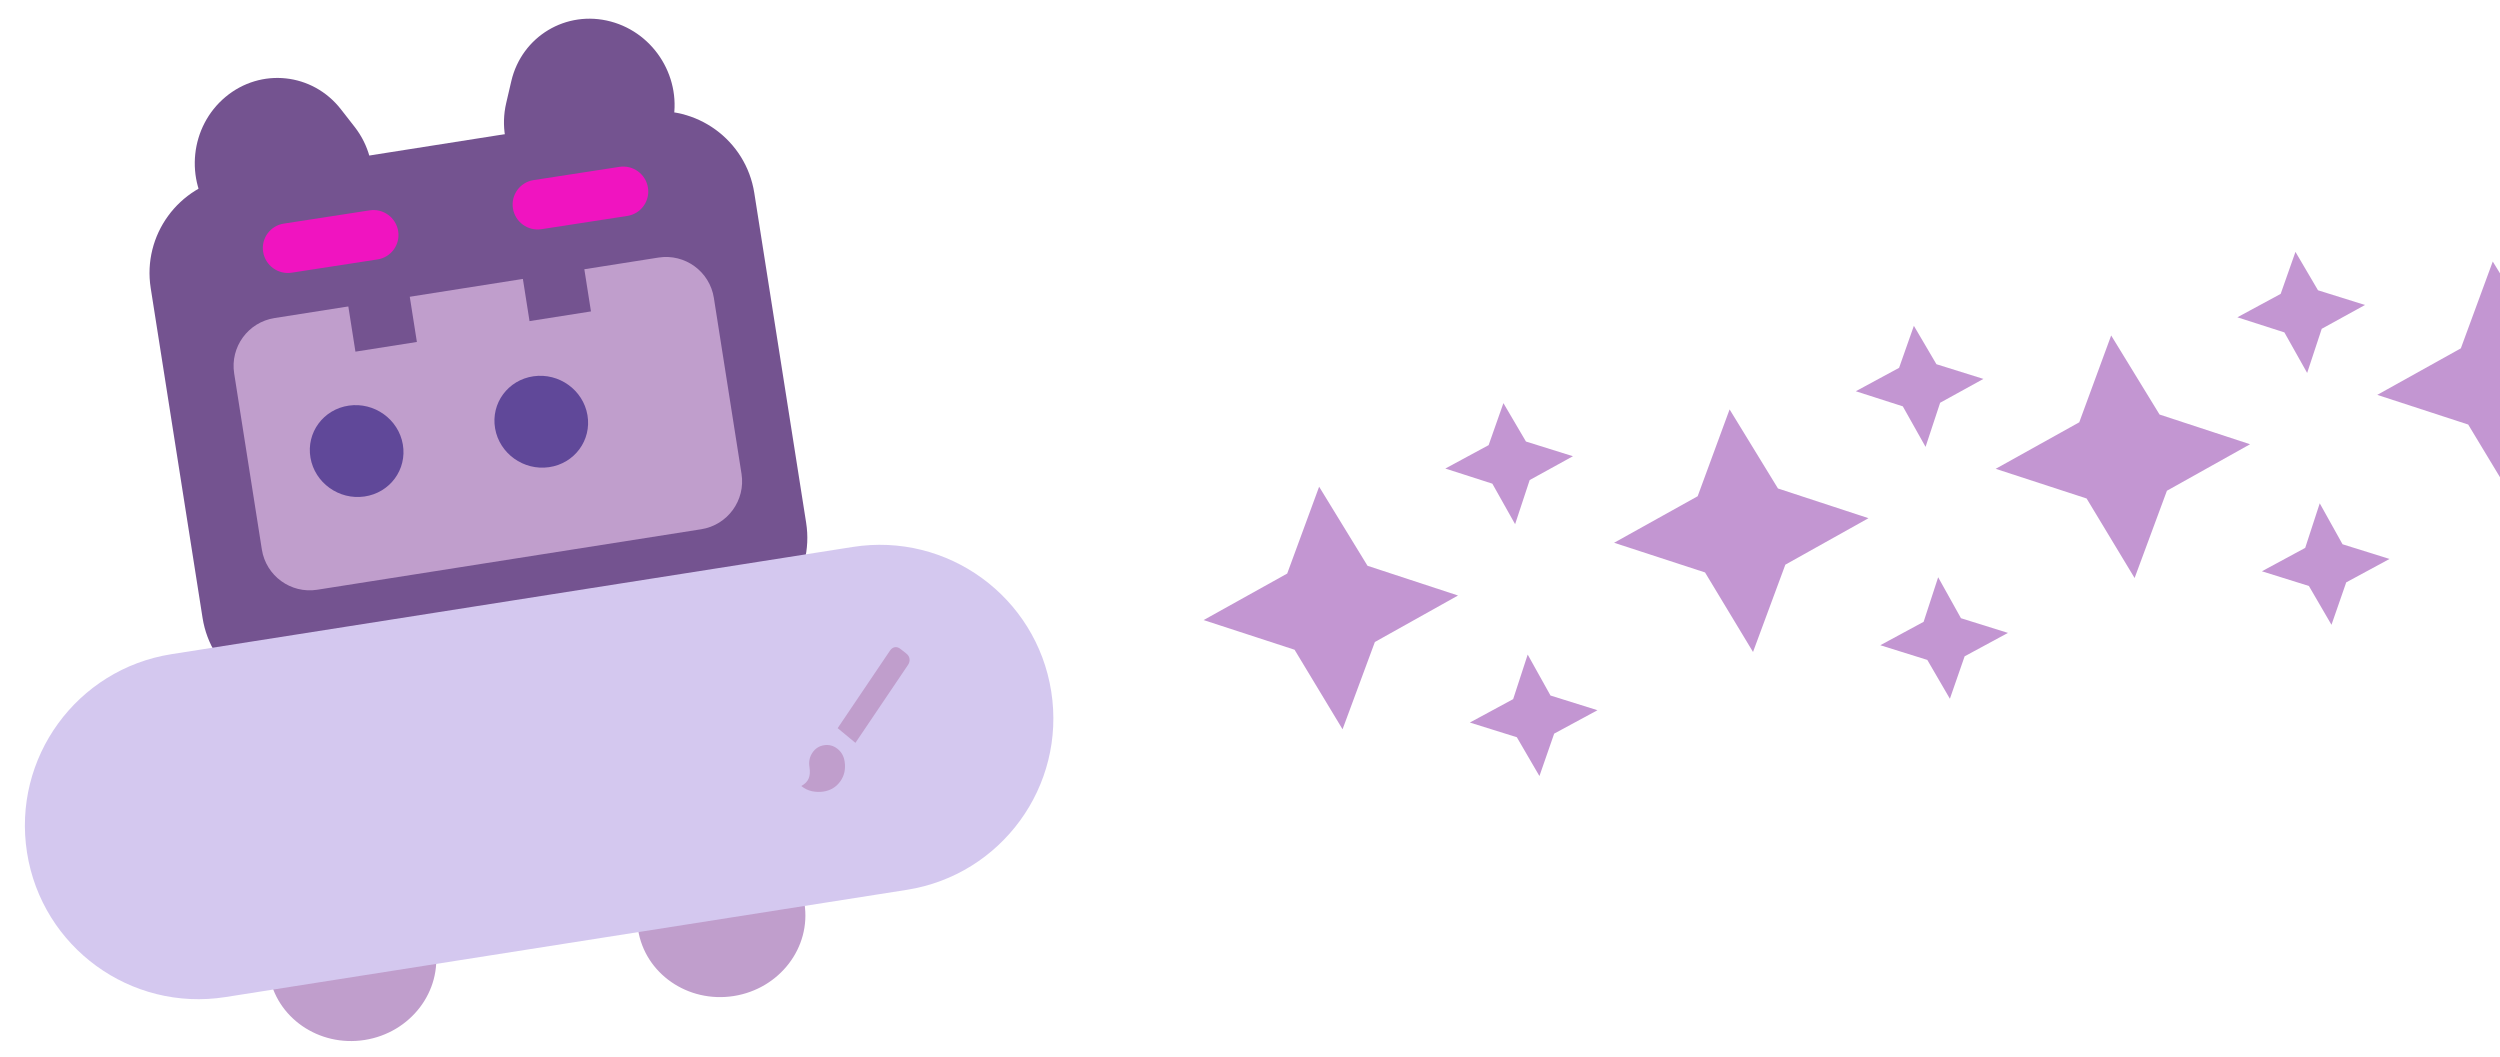
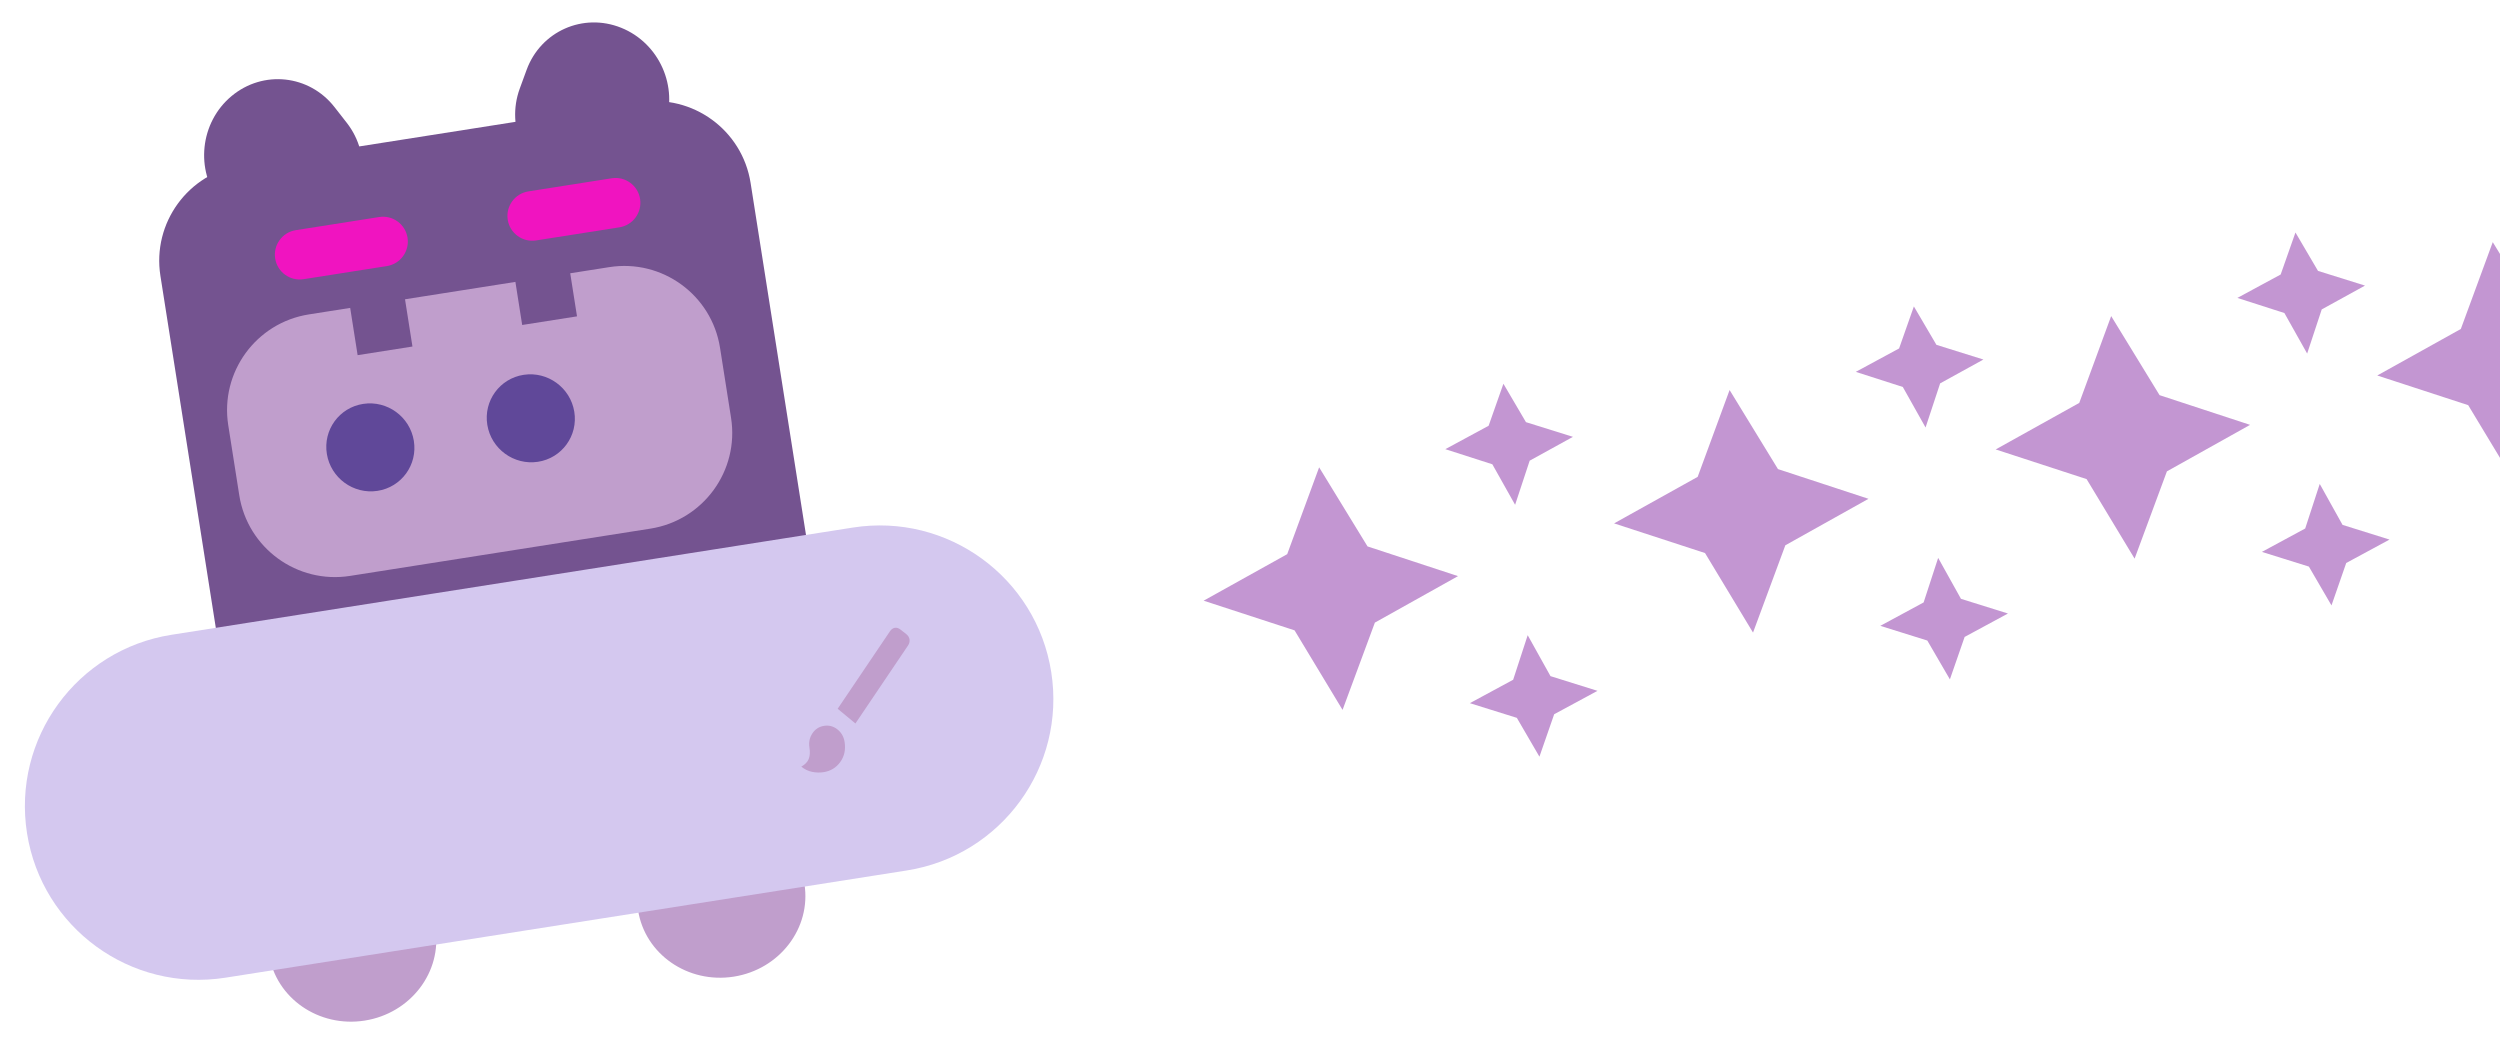
- <svg xmlns="http://www.w3.org/2000/svg" width="258" height="109" viewBox="0 0 258 109" fill="none">
-   <mask id="mask0_317_361" style="mask-type:alpha" maskUnits="userSpaceOnUse" x="120" y="39" width="48" height="47">
-     <rect x="120.401" y="43.24" width="43.209" height="42.134" transform="rotate(-5.51708 120.401 43.2402)" fill="#D9D9D9" />
+ <svg xmlns="http://www.w3.org/2000/svg" width="258" height="107" viewBox="0 0 258 107" fill="none">
+   <mask id="mask0_315_325" style="mask-type:alpha" maskUnits="userSpaceOnUse" x="120" y="37" width="48" height="47">
+     <rect x="120.401" y="41.24" width="43.209" height="42.134" transform="rotate(-5.51708 120.401 41.2402)" fill="#D9D9D9" />
  </mask>
-   <g mask="url(#mask0_317_361)">
-     <path d="M156.359 54.096L154.01 49.914L149.157 48.354L153.626 45.938L155.152 41.602L157.479 45.566L162.328 47.082L157.863 49.541L156.359 54.096ZM158.869 80.089L156.538 76.082L151.689 74.566L156.158 72.15L157.658 67.552L160.011 71.778L164.86 73.294L160.391 75.71L158.869 80.089ZM138.552 75.261L133.599 67.053L124.214 63.991L132.839 59.19L136.134 50.229L141.128 58.389L150.467 61.456L141.887 66.253L138.552 75.261Z" fill="#C396D2" />
+   <g mask="url(#mask0_315_325)">
+     <path d="M156.359 52.096L154.01 47.914L149.157 46.354L153.626 43.938L155.152 39.602L157.479 43.566L162.328 45.082L157.863 47.541L156.359 52.096ZM158.869 78.089L156.538 74.082L151.689 72.566L156.158 70.15L157.658 65.552L160.011 69.778L164.86 71.294L160.391 73.71L158.869 78.089ZM138.552 73.261L133.599 65.053L124.214 61.991L132.839 57.19L136.134 48.229L141.128 56.389L150.467 59.456L141.887 64.253L138.552 73.261Z" fill="#C396D2" />
  </g>
-   <mask id="mask1_317_361" style="mask-type:alpha" maskUnits="userSpaceOnUse" x="162" y="31" width="48" height="47">
-     <rect x="162.761" y="35.262" width="43.209" height="42.134" transform="rotate(-5.51708 162.761 35.2617)" fill="#D9D9D9" />
+   <mask id="mask1_315_325" style="mask-type:alpha" maskUnits="userSpaceOnUse" x="162" y="29" width="48" height="47">
+     <rect x="162.761" y="33.262" width="43.209" height="42.134" transform="rotate(-5.51708 162.761 33.2617)" fill="#D9D9D9" />
  </mask>
-   <g mask="url(#mask1_317_361)">
-     <path d="M198.718 46.118L196.37 41.935L191.517 40.376L195.986 37.96L197.512 33.623L199.839 37.587L204.688 39.103L200.223 41.563L198.718 46.118ZM201.229 72.111L198.898 68.103L194.048 66.587L198.518 64.171L200.018 59.573L202.371 63.799L207.22 65.315L202.75 67.731L201.229 72.111ZM180.912 67.283L175.959 59.075L166.574 56.013L175.199 51.211L178.494 42.251L183.487 50.411L192.827 53.477L184.247 58.274L180.912 67.283Z" fill="#C396D2" />
+   <g mask="url(#mask1_315_325)">
+     <path d="M198.718 44.118L196.37 39.935L191.517 38.376L195.986 35.96L197.512 31.623L199.839 35.587L204.688 37.103L200.223 39.563L198.718 44.118ZM201.229 70.111L198.898 66.103L194.048 64.587L198.518 62.171L200.018 57.573L202.371 61.799L207.22 63.315L202.75 65.731L201.229 70.111ZM180.912 65.283L175.959 57.075L166.574 54.013L175.199 49.211L178.494 40.251L183.487 48.411L192.827 51.477L184.247 56.274L180.912 65.283Z" fill="#C396D2" />
  </g>
-   <mask id="mask2_317_361" style="mask-type:alpha" maskUnits="userSpaceOnUse" x="202" y="23" width="48" height="47">
-     <rect x="202.14" y="27.631" width="43.209" height="42.134" transform="rotate(-5.51708 202.14 27.6309)" fill="#D9D9D9" />
+   <mask id="mask2_315_325" style="mask-type:alpha" maskUnits="userSpaceOnUse" x="202" y="21" width="48" height="47">
+     <rect x="202.14" y="25.631" width="43.209" height="42.134" transform="rotate(-5.51708 202.14 25.6309)" fill="#D9D9D9" />
  </mask>
-   <g mask="url(#mask2_317_361)">
-     <path d="M238.098 38.487L235.749 34.304L230.896 32.745L235.365 30.329L236.891 25.993L239.218 29.957L244.067 31.473L239.602 33.932L238.098 38.487ZM240.609 64.48L238.277 60.472L233.428 58.956L237.897 56.541L239.397 51.942L241.75 56.168L246.599 57.684L242.13 60.1L240.609 64.48ZM220.291 59.652L215.338 51.444L205.954 48.382L214.579 43.581L217.873 34.62L222.867 42.78L232.207 45.846L223.626 50.644L220.291 59.652Z" fill="#C396D2" />
+   <g mask="url(#mask2_315_325)">
+     <path d="M238.098 36.487L235.749 32.304L230.896 30.745L235.365 28.329L236.891 23.993L239.218 27.957L244.067 29.473L239.602 31.932L238.098 36.487ZM240.609 62.48L238.277 58.472L233.428 56.956L237.897 54.541L239.397 49.942L241.75 54.168L246.599 55.684L242.13 58.1L240.609 62.48ZM220.291 57.652L215.338 49.444L205.954 46.382L214.579 41.581L217.873 32.62L222.867 40.78L232.207 43.846L223.626 48.644L220.291 57.652Z" fill="#C396D2" />
  </g>
-   <mask id="mask3_317_361" style="mask-type:alpha" maskUnits="userSpaceOnUse" x="241" y="15" width="48" height="47">
-     <rect x="241.52" y="20" width="43.209" height="42.134" transform="rotate(-5.51708 241.52 20)" fill="#D9D9D9" />
+   <mask id="mask3_315_325" style="mask-type:alpha" maskUnits="userSpaceOnUse" x="241" y="13" width="48" height="47">
+     <rect x="241.52" y="18" width="43.209" height="42.134" transform="rotate(-5.51708 241.52 18)" fill="#D9D9D9" />
  </mask>
-   <g mask="url(#mask3_317_361)">
-     <path d="M277.477 30.856L275.129 26.673L270.275 25.114L274.745 22.698L276.27 18.362L278.598 22.326L283.447 23.842L278.982 26.301L277.477 30.856ZM279.988 56.849L277.656 52.841L272.807 51.326L277.277 48.91L278.777 44.311L281.129 48.538L285.979 50.053L281.509 52.469L279.988 56.849ZM259.671 52.021L254.718 43.813L245.333 40.751L253.958 35.95L257.253 26.989L262.246 35.149L271.586 38.215L263.006 43.013L259.671 52.021Z" fill="#C396D2" />
+   <g mask="url(#mask3_315_325)">
+     <path d="M277.477 28.856L275.129 24.673L270.275 23.114L274.745 20.698L276.27 16.362L278.598 20.326L283.447 21.842L278.982 24.301L277.477 28.856ZM279.988 54.849L277.656 50.841L272.807 49.326L277.277 46.91L278.777 42.311L281.129 46.538L285.979 48.053L281.509 50.469L279.988 54.849ZM259.671 50.021L254.718 41.813L245.333 38.751L253.958 33.95L257.253 24.989L262.246 33.149L271.586 36.215L263.006 41.013L259.671 50.021Z" fill="#C396D2" />
  </g>
-   <ellipse rx="8.691" ry="8.3" transform="matrix(-0.987842 0.155462 0.155462 0.987842 74.4341 94.5909)" fill="#C09ECC" />
-   <ellipse rx="8.691" ry="8.3" transform="matrix(-0.987842 0.155462 0.155462 0.987842 36.3447 99.126)" fill="#C09ECC" />
-   <rect width="17.209" height="19.536" rx="8.604" transform="matrix(-0.966164 -0.257928 -0.226611 0.973985 71.3411 4.43945)" fill="#745390" />
-   <rect width="17.215" height="19.53" rx="8.607" transform="matrix(0.76787 -0.640605 0.615078 0.788466 16.6655 15.5156)" fill="#745390" />
-   <rect width="63.059" height="54.45" rx="10" transform="matrix(-0.987817 0.155618 0.155307 0.987866 76.2903 10.0352)" fill="#745390" />
-   <rect width="50.114" height="28.383" rx="5" transform="matrix(-0.987817 0.155618 0.155307 0.987866 72.8936 25.8027)" fill="#C09ECC" />
-   <rect width="6.42" height="6.414" transform="matrix(-0.987817 0.155618 0.155307 0.987866 59.9915 25.8027)" fill="#745390" />
-   <rect width="6.42" height="6.198" transform="matrix(-0.987817 0.155618 0.155307 0.987866 42.0598 29.168)" fill="#745390" />
-   <ellipse rx="4.815" ry="4.759" transform="matrix(-0.989761 0.142736 0.169262 0.985571 36.8062 46.5494)" fill="#604899" />
-   <ellipse rx="4.815" ry="4.759" transform="matrix(-0.989761 0.142736 0.169262 0.985571 55.8587 43.5221)" fill="#604899" />
-   <rect width="14.098" height="5.129" rx="2.565" transform="matrix(-0.98829 0.152586 0.15839 0.987377 40.6851 21.3164)" fill="#F014C0" />
-   <rect width="14.098" height="5.129" rx="2.565" transform="matrix(-0.98829 0.152586 0.15839 0.987377 66.4619 16.8281)" fill="#F014C0" />
-   <rect width="107" height="35.823" rx="17.912" transform="matrix(-0.987842 0.155462 0.155462 0.987842 105.703 53.6602)" fill="#D4C8EF" />
-   <mask id="mask4_317_361" style="mask-type:alpha" maskUnits="userSpaceOnUse" x="78" y="64" width="21" height="21">
-     <rect x="78.821" y="66.627" width="16.79" height="18.034" transform="rotate(-8.9436 78.821 66.627)" fill="#D9D9D9" />
+   <ellipse rx="8.691" ry="8.3" transform="matrix(-0.987842 0.155462 0.155462 0.987842 74.4341 92.5909)" fill="#C09ECC" />
+   <ellipse rx="8.691" ry="8.3" transform="matrix(-0.987842 0.155462 0.155462 0.987842 36.3445 97.126)" fill="#C09ECC" />
+   <rect width="15.354" height="17.415" rx="7.677" transform="matrix(-0.927701 -0.373325 -0.343642 0.939101 71.228 5.73242)" fill="#745390" />
+   <rect width="15.354" height="17.415" rx="7.677" transform="matrix(0.768194 -0.640217 0.615471 0.78816 17.9998 14.8301)" fill="#745390" />
+   <rect width="61.657" height="65.32" rx="10" transform="matrix(-0.987842 0.155462 0.155462 0.987842 75.907 9)" fill="#745390" />
+   <rect width="51.377" height="27.319" rx="10" transform="matrix(-0.987842 0.155462 0.155462 0.987842 72.7527 26.0137)" fill="#C09ECC" />
+   <rect width="5.728" height="5.717" transform="matrix(-0.987842 0.155462 0.155462 0.987842 58.6584 27)" fill="#745390" />
+   <rect width="5.728" height="5.833" transform="matrix(-0.987842 0.155462 0.155462 0.987842 41.6584 30)" fill="#745390" />
+   <ellipse rx="4.539" ry="4.548" transform="matrix(-0.988686 0.150002 0.161111 0.986936 54.7792 43.1693)" fill="#604899" />
+   <ellipse rx="4.539" ry="4.548" transform="matrix(-0.988686 0.150002 0.161111 0.986936 38.2201 46.1693)" fill="#604899" />
+   <rect width="13.827" height="5.123" rx="2.562" transform="matrix(-0.987842 0.155462 0.155462 0.987842 41.6589 22)" fill="#F014C0" />
+   <rect width="13.827" height="5.123" rx="2.562" transform="matrix(-0.987842 0.155462 0.155462 0.987842 65.6589 18)" fill="#F014C0" />
+   <rect width="107" height="35.823" rx="17.912" transform="matrix(-0.987842 0.155462 0.155462 0.987842 105.703 51.6602)" fill="#D4C8EF" />
+   <mask id="mask4_315_325" style="mask-type:alpha" maskUnits="userSpaceOnUse" x="78" y="62" width="21" height="21">
+     <rect x="78.821" y="64.627" width="16.79" height="18.034" transform="rotate(-8.9436 78.821 64.627)" fill="#D9D9D9" />
  </mask>
-   <g mask="url(#mask4_317_361)">
-     <path d="M84.998 81.687C84.606 81.748 84.209 81.738 83.806 81.656C83.404 81.573 83.034 81.394 82.695 81.117C83.075 80.906 83.329 80.644 83.457 80.332C83.585 80.02 83.611 79.623 83.535 79.141C83.449 78.596 83.552 78.108 83.844 77.675C84.136 77.243 84.535 76.987 85.042 76.907C85.549 76.827 86.008 76.948 86.418 77.27C86.829 77.592 87.077 78.025 87.163 78.57C87.287 79.361 87.139 80.05 86.718 80.636C86.297 81.222 85.723 81.573 84.998 81.687ZM88.279 76.663L86.447 75.145L91.845 67.146C91.979 66.947 92.144 66.829 92.338 66.792C92.533 66.755 92.731 66.816 92.933 66.974L93.519 67.434C93.721 67.592 93.836 67.78 93.865 67.997C93.893 68.215 93.84 68.423 93.706 68.621L88.279 76.663Z" fill="#C09ECC" />
+   <g mask="url(#mask4_315_325)">
+     <path d="M84.998 79.687C84.606 79.748 84.209 79.738 83.806 79.656C83.404 79.573 83.034 79.394 82.695 79.117C83.075 78.906 83.329 78.644 83.457 78.332C83.585 78.02 83.611 77.623 83.535 77.141C83.449 76.596 83.552 76.108 83.844 75.675C84.136 75.243 84.535 74.987 85.042 74.907C85.549 74.827 86.008 74.948 86.418 75.27C86.829 75.592 87.077 76.025 87.163 76.57C87.287 77.361 87.139 78.05 86.718 78.636C86.297 79.222 85.723 79.573 84.998 79.687ZM88.279 74.663L86.447 73.145L91.845 65.146C91.979 64.947 92.144 64.829 92.338 64.792C92.533 64.755 92.731 64.816 92.933 64.974L93.519 65.434C93.721 65.592 93.836 65.78 93.865 65.997C93.893 66.215 93.84 66.423 93.706 66.621L88.279 74.663Z" fill="#C09ECC" />
  </g>
</svg>
